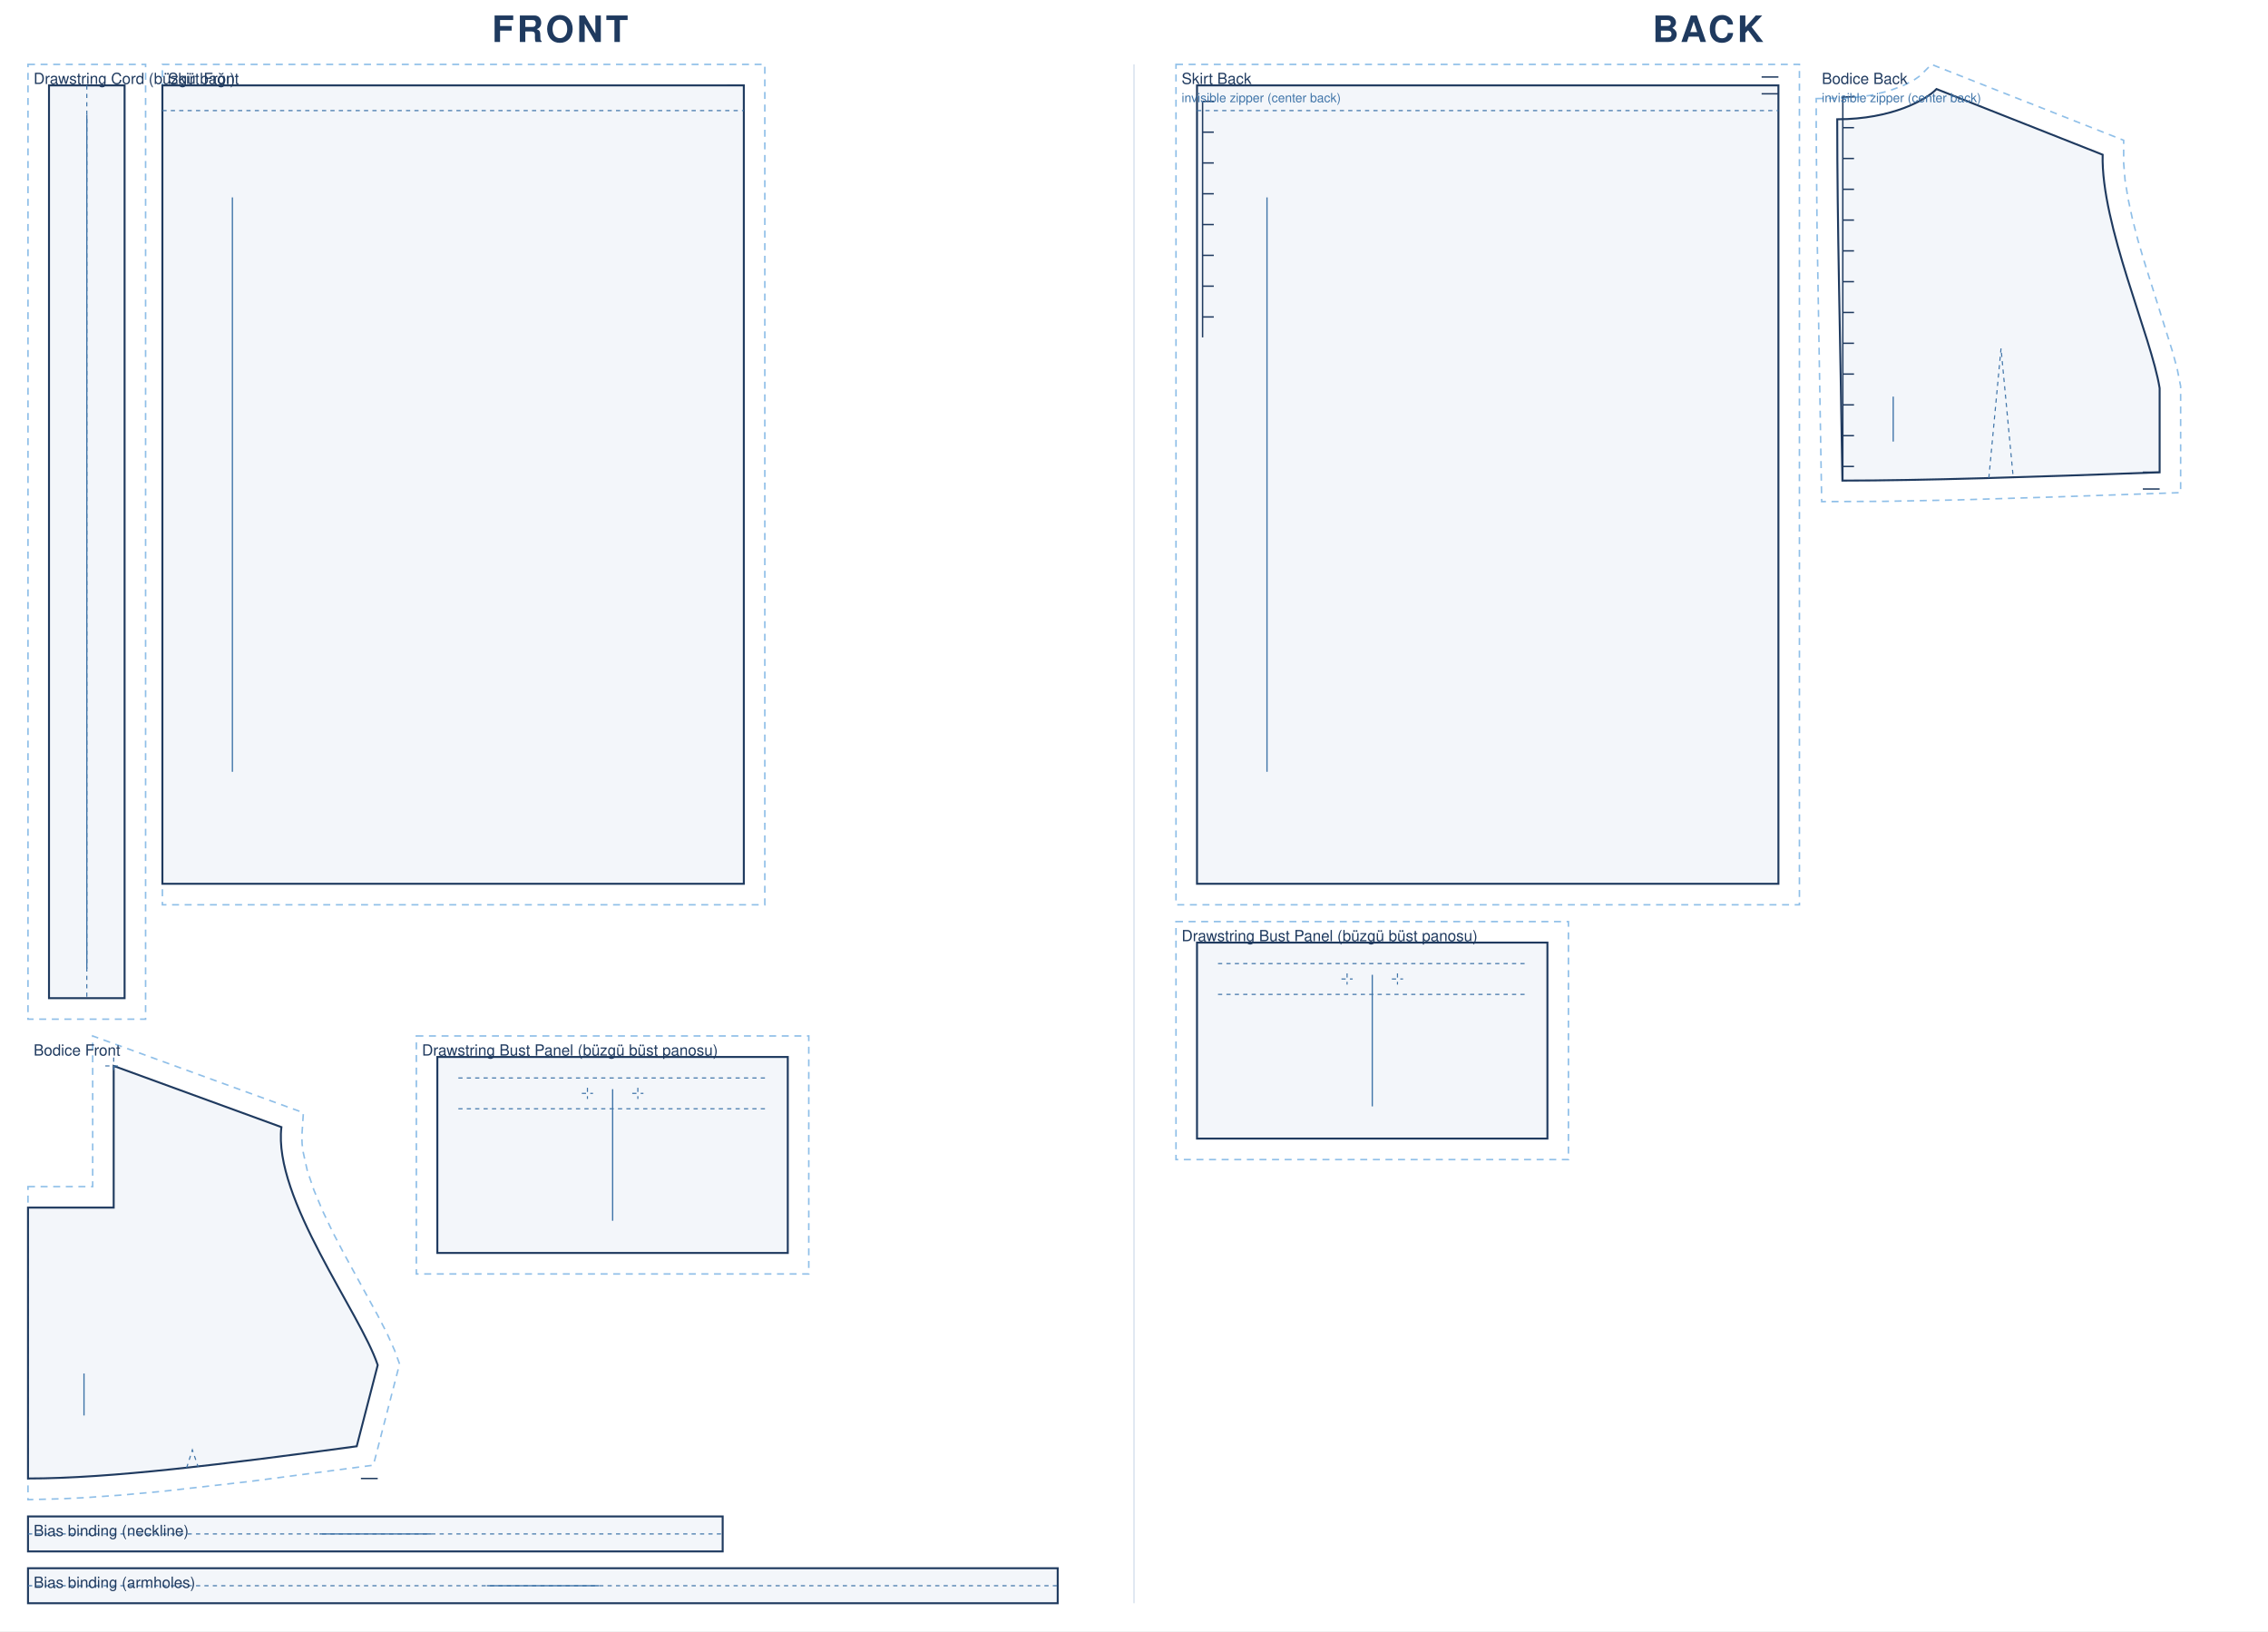
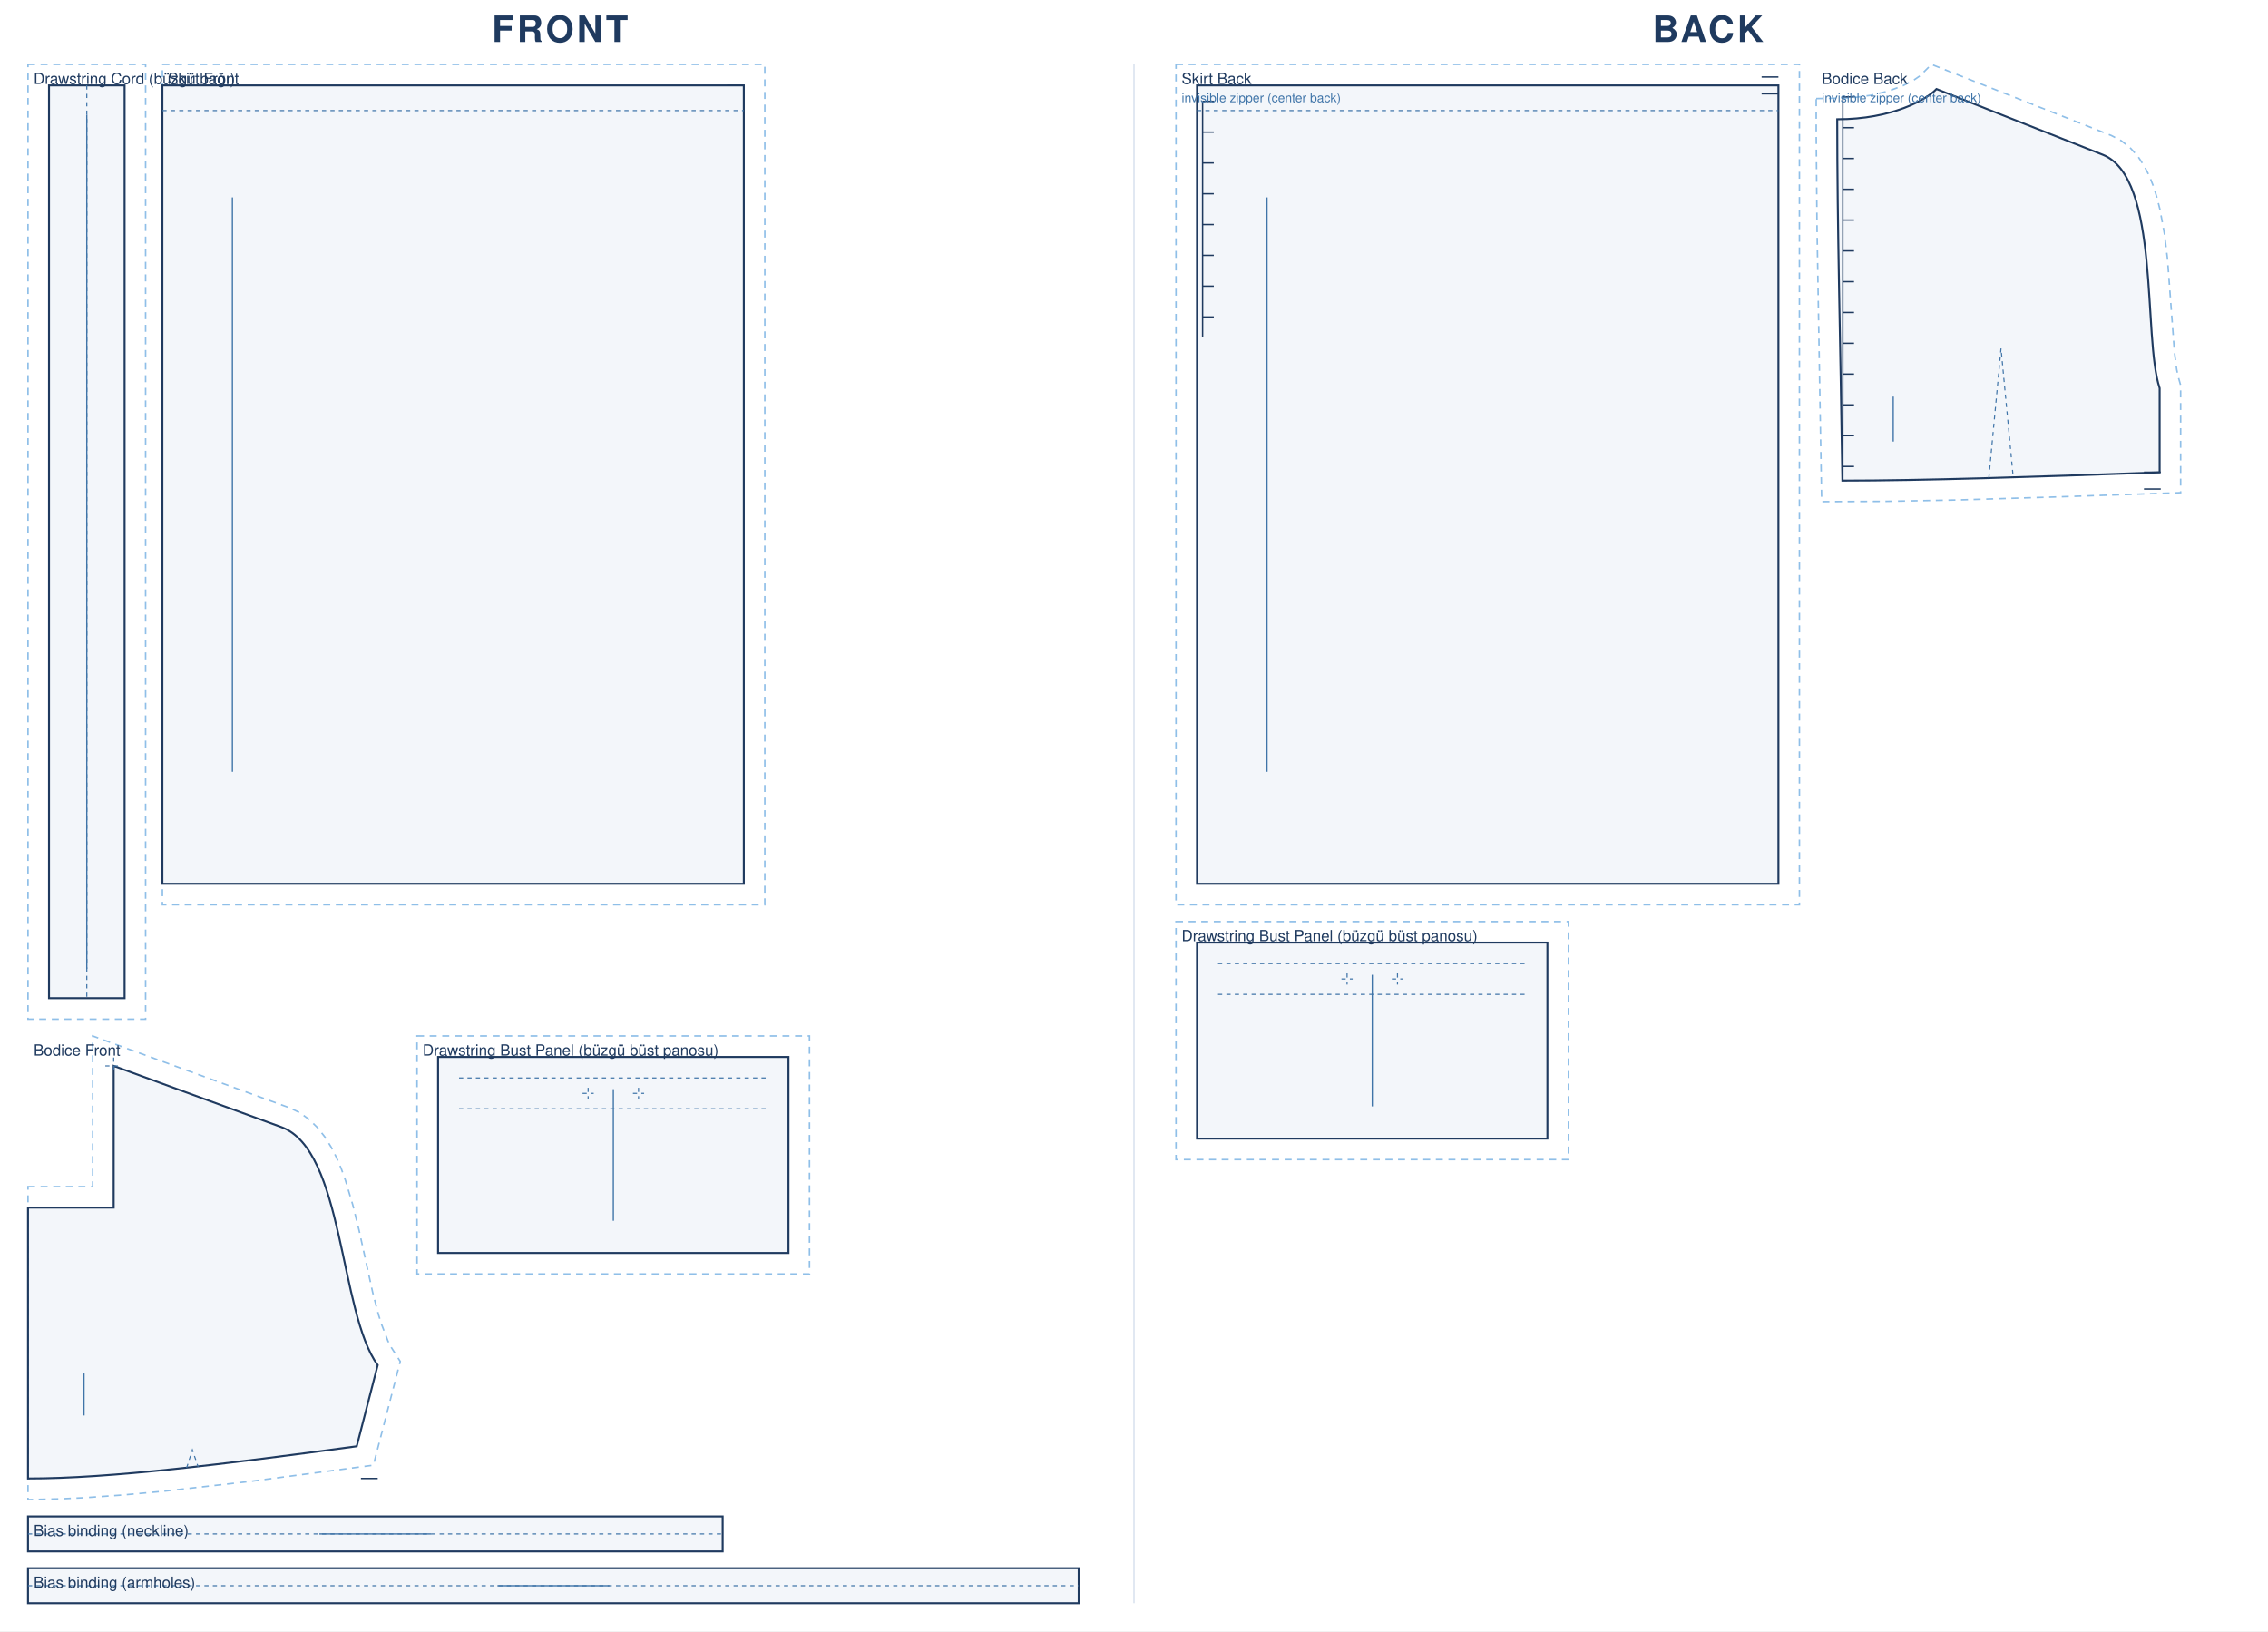
<svg xmlns="http://www.w3.org/2000/svg" viewBox="0 0 1620.0 1165.2" width="100%" role="img">
  <rect width="1620.0" height="1165.2" fill="#fff" />
  <text x="400.0" y="30" text-anchor="middle" font-family="Helvetica,Arial,sans-serif" font-size="26" font-weight="600" letter-spacing="2" fill="#1f3a5f">FRONT</text>
  <g transform="translate(20 46)">
    <path transform="translate(15.0 15.0)" d="M -15.0 -15.0 L 69.0 -15.0 L 69.0 667.0 L -15.0 667.0 Z" fill="none" stroke="#8fbfe8" stroke-width="1.1" stroke-dasharray="5 4" />
    <path transform="translate(15.0 15.0)" d="M 0.0 0.0 L 54.0 0.0 L 54.0 652.0 L 0.0 652.0 Z" fill="rgba(63,116,168,.06)" stroke="#1f3a5f" stroke-width="1.4" />
    <path transform="translate(15.0 15.0)" d="M 27.0 0.0 L 27.0 652.0" fill="none" stroke="#3f74a8" stroke-width="0.8" stroke-dasharray="3 3" />
    <line transform="translate(15.0 15.0)" x1="27.0" y1="21.0" x2="27.0" y2="631.0" stroke="#3f74a8" stroke-width="0.9" />
    <text transform="translate(15.0 15.0)" x="-11.0" y="-1.0" font-family="Helvetica,Arial,sans-serif" font-size="11" fill="#1f3a5f">Drawstring Cord (büzgü bağı)</text>
    <path transform="translate(96.0 15.0)" d="M 0.0 -15.0 L 430.3 -15.0 L 430.3 585.3 L 0.0 585.3 Z" fill="none" stroke="#8fbfe8" stroke-width="1.1" stroke-dasharray="5 4" />
    <path transform="translate(96.0 15.0)" d="M 0.0 0.0 L 415.3 0.0 L 415.3 570.3 L 0.0 570.3 Z" fill="rgba(63,116,168,.06)" stroke="#1f3a5f" stroke-width="1.4" />
    <path transform="translate(96.0 15.0)" d="M 0.0 18.0 L 415.3 18.0" fill="none" stroke="#3f74a8" stroke-width="0.8" stroke-dasharray="3 3" />
    <path transform="translate(96.0 15.0)" d="M 415.3 0.0 L 403.3 0.0" fill="none" stroke="#1f3a5f" stroke-width="1.0" />
    <line transform="translate(96.0 15.0)" x1="50.0" y1="80.0" x2="50.0" y2="490.3" stroke="#3f74a8" stroke-width="0.9" />
    <text transform="translate(96.0 15.0)" x="4.0" y="-1.0" font-family="Helvetica,Arial,sans-serif" font-size="11" fill="#1f3a5f">Skirt Front</text>
-     <path transform="translate(0.0 715.4)" d="M 0.0 86.2 L 46.2 86.2 L 46.2 -21.4 L 196.7 33.4 L 195.6 50.4 L 195.8 55.8 L 196.6 61.8 L 199.5 74.8 L 204.3 88.9 L 210.6 103.9 L 217.9 119.2 L 225.9 134.5 L 249.8 178.2 L 256.5 191.2 L 261.9 203.3 L 265.4 212.9 L 246.7 285.2 L 157.7 296.9 L 95.9 303.9 L 67.3 306.5 L 40.5 308.4 L 23.7 309.2 L 0.0 309.8 L 0.0 108.5 Z" fill="none" stroke="#8fbfe8" stroke-width="1.1" stroke-dasharray="5 4" />
-     <path transform="translate(0.0 715.4)" d="M 0.0 101.2 L 61.2 101.2 L 61.2 0.0 L 181.0 43.7 C 175.0 94.7 237.4 176.3 249.8 213.7 L 234.8 271.7 C 140.8 284.4 58.7 294.7 0.0 294.7 C 0.0 217.3 0.0 159.3 0.0 101.2 Z" fill="rgba(63,116,168,.06)" stroke="#1f3a5f" stroke-width="1.4" />
+     <path transform="translate(0.0 715.4)" d="M 0.0 86.2 L 46.2 86.2 L 46.2 -21.4 L 186.8 29.9 L 194.0 33.3 L 200.9 38.3 L 206.9 44.2 L 212.1 50.8 L 216.5 57.9 L 220.4 65.5 L 223.8 73.5 L 226.8 81.9 L 232.0 99.3 L 236.5 117.5 L 246.2 161.8 L 250.3 177.5 L 252.5 184.5 L 257.1 196.5 L 259.5 201.1 L 265.9 211.1 L 246.7 285.2 L 157.7 296.9 L 95.9 303.9 L 67.3 306.5 L 40.5 308.4 L 23.7 309.2 L 0.0 309.8 L 0.0 108.5 Z" fill="none" stroke="#8fbfe8" stroke-width="1.1" stroke-dasharray="5 4" />
+     <path transform="translate(0.0 715.4)" d="M 0.0 101.2 L 61.2 101.2 L 61.2 0.0 L 181.0 43.7 C 225.8 60.0 222.3 176.3 249.8 213.7 L 234.8 271.7 C 140.8 284.4 58.7 294.7 0.0 294.7 C 0.0 217.3 0.0 159.3 0.0 101.2 Z" fill="rgba(63,116,168,.06)" stroke="#1f3a5f" stroke-width="1.4" />
    <path transform="translate(0.0 715.4)" d="M 113.3 287.1 L 117.4 274.3 L 121.5 286.3 M 55.2 0.0 L 67.2 0.0 M 61.2 -6.0 L 61.2 6.0" fill="none" stroke="#3f74a8" stroke-width="0.8" stroke-dasharray="3 3" />
    <path transform="translate(0.0 715.4)" d="M 249.8 294.7 L 237.8 294.7" fill="none" stroke="#1f3a5f" stroke-width="1.0" />
    <line transform="translate(0.0 715.4)" x1="40.0" y1="219.7" x2="40.0" y2="249.7" stroke="#3f74a8" stroke-width="0.9" />
    <text transform="translate(0.0 715.4)" x="4.0" y="-7.4" font-family="Helvetica,Arial,sans-serif" font-size="11" fill="#1f3a5f">Bodice Front</text>
-     <path transform="translate(292.4 709.0)" d="M -15.0 -15.0 L 265.3 -15.0 L 265.3 155.0 L -15.0 155.0 Z" fill="none" stroke="#8fbfe8" stroke-width="1.1" stroke-dasharray="5 4" />
-     <path transform="translate(292.4 709.0)" d="M 0.0 0.0 L 250.3 0.0 L 250.3 140.0 L 0.0 140.0 Z" fill="rgba(63,116,168,.06)" stroke="#1f3a5f" stroke-width="1.4" />
-     <path transform="translate(292.4 709.0)" d="M 15.0 15.0 L 235.3 15.0 M 15.0 37.0 L 235.3 37.0 M 103.2 26.0 L 111.2 26.0 M 107.2 22.0 L 107.2 30.0 M 139.2 26.0 L 147.2 26.0 M 143.2 22.0 L 143.2 30.0" fill="none" stroke="#3f74a8" stroke-width="0.8" stroke-dasharray="3 3" />
-     <line transform="translate(292.4 709.0)" x1="125.2" y1="23.0" x2="125.2" y2="117.0" stroke="#3f74a8" stroke-width="0.9" />
-     <text transform="translate(292.4 709.0)" x="-11.0" y="-1.0" font-family="Helvetica,Arial,sans-serif" font-size="11" fill="#1f3a5f">Drawstring Bust Panel (büzgü büst panosu)</text>
+     <path transform="translate(292.9 709.0)" d="M -15.0 -15.0 L 265.3 -15.0 L 265.3 155.0 L -15.0 155.0 Z" fill="none" stroke="#8fbfe8" stroke-width="1.1" stroke-dasharray="5 4" />
+     <path transform="translate(292.9 709.0)" d="M 0.0 0.0 L 250.3 0.0 L 250.3 140.0 L 0.0 140.0 Z" fill="rgba(63,116,168,.06)" stroke="#1f3a5f" stroke-width="1.4" />
+     <path transform="translate(292.9 709.0)" d="M 15.0 15.0 L 235.3 15.0 M 15.0 37.0 L 235.3 37.0 M 103.2 26.0 L 111.2 26.0 M 107.2 22.0 L 107.2 30.0 M 139.2 26.0 L 147.2 26.0 M 143.2 22.0 L 143.2 30.0" fill="none" stroke="#3f74a8" stroke-width="0.8" stroke-dasharray="3 3" />
+     <line transform="translate(292.9 709.0)" x1="125.2" y1="23.0" x2="125.2" y2="117.0" stroke="#3f74a8" stroke-width="0.9" />
+     <text transform="translate(292.9 709.0)" x="-11.0" y="-1.0" font-family="Helvetica,Arial,sans-serif" font-size="11" fill="#1f3a5f">Drawstring Bust Panel (büzgü büst panosu)</text>
    <path transform="translate(0.0 1037.2)" d="M 0.0 0.0 L 496.2 0.0 L 496.2 25.0 L 0.0 25.0 Z" fill="rgba(63,116,168,.06)" stroke="#1f3a5f" stroke-width="1.4" />
    <path transform="translate(0.0 1037.2)" d="M 0.0 12.5 L 496.2 12.5" fill="none" stroke="#3f74a8" stroke-width="0.8" stroke-dasharray="3 3" />
    <line transform="translate(0.0 1037.2)" x1="208.1" y1="12.5" x2="288.1" y2="12.5" stroke="#3f74a8" stroke-width="0.9" />
    <text transform="translate(0.0 1037.2)" x="4.0" y="14.0" font-family="Helvetica,Arial,sans-serif" font-size="11" fill="#1f3a5f">Bias binding (neckline)</text>
-     <path transform="translate(0.0 1074.2)" d="M 0.0 0.0 L 735.5 0.0 L 735.5 25.0 L 0.0 25.0 Z" fill="rgba(63,116,168,.06)" stroke="#1f3a5f" stroke-width="1.4" />
-     <path transform="translate(0.0 1074.2)" d="M 0.0 12.5 L 735.5 12.5" fill="none" stroke="#3f74a8" stroke-width="0.8" stroke-dasharray="3 3" />
-     <line transform="translate(0.0 1074.2)" x1="327.8" y1="12.5" x2="407.8" y2="12.5" stroke="#3f74a8" stroke-width="0.9" />
+     <path transform="translate(0.0 1074.2)" d="M 0.0 0.0 L 750.5 0.0 L 750.5 25.0 L 0.0 25.0 Z" fill="rgba(63,116,168,.06)" stroke="#1f3a5f" stroke-width="1.4" />
+     <path transform="translate(0.0 1074.2)" d="M 0.0 12.5 L 750.5 12.5" fill="none" stroke="#3f74a8" stroke-width="0.8" stroke-dasharray="3 3" />
+     <line transform="translate(0.0 1074.2)" x1="335.3" y1="12.5" x2="415.3" y2="12.5" stroke="#3f74a8" stroke-width="0.9" />
    <text transform="translate(0.0 1074.2)" x="4.0" y="14.0" font-family="Helvetica,Arial,sans-serif" font-size="11" fill="#1f3a5f">Bias binding (armholes)</text>
  </g>
  <text x="1220.0" y="30" text-anchor="middle" font-family="Helvetica,Arial,sans-serif" font-size="26" font-weight="600" letter-spacing="2" fill="#1f3a5f">BACK</text>
  <g transform="translate(840 46)">
    <path transform="translate(15.0 15.0)" d="M -15.0 -15.0 L 430.3 -15.0 L 430.3 585.3 L -15.0 585.3 Z" fill="none" stroke="#8fbfe8" stroke-width="1.1" stroke-dasharray="5 4" />
    <path transform="translate(15.0 15.0)" d="M 0.0 0.0 L 415.3 0.0 L 415.3 570.3 L 0.0 570.3 Z" fill="rgba(63,116,168,.06)" stroke="#1f3a5f" stroke-width="1.4" />
    <path transform="translate(15.0 15.0)" d="M 0.0 18.0 L 415.3 18.0" fill="none" stroke="#3f74a8" stroke-width="0.8" stroke-dasharray="3 3" />
    <path transform="translate(15.0 15.0)" d="M 415.3 -6.0 L 403.3 -6.0 M 415.3 6.0 L 403.3 6.0 M 4.0 11.4 L 4.0 180.0 M 4.0 11.4 L 12.0 11.4 M 4.0 33.4 L 12.0 33.4 M 4.0 55.4 L 12.0 55.4 M 4.0 77.4 L 12.0 77.4 M 4.0 99.4 L 12.0 99.4 M 4.0 121.4 L 12.0 121.4 M 4.0 143.4 L 12.0 143.4 M 4.0 165.4 L 12.0 165.4" fill="none" stroke="#1f3a5f" stroke-width="1.0" />
    <line transform="translate(15.0 15.0)" x1="50.0" y1="80.0" x2="50.0" y2="490.3" stroke="#3f74a8" stroke-width="0.9" />
    <text transform="translate(15.0 15.0)" x="-11.0" y="-1.0" font-family="Helvetica,Arial,sans-serif" font-size="11" fill="#1f3a5f">Skirt Back</text>
    <text transform="translate(15.0 15.0)" x="-11.0" y="12.0" font-family="Helvetica,Arial,sans-serif" font-size="9" fill="#3f74a8">invisible zipper (center back)</text>
-     <path transform="translate(472.3 17.6)" d="M -15.0 6.8 L 4.4 6.5 L 12.6 6.0 L 23.9 4.5 L 36.7 1.4 L 47.0 -2.4 L 54.6 -6.3 L 59.1 -9.4 L 67.3 -17.6 L 204.6 36.6 L 204.6 52.8 L 205.6 65.1 L 207.8 78.6 L 210.9 93.0 L 214.8 108.0 L 219.3 123.2 L 239.6 187.9 L 242.9 200.2 L 245.3 212.3 L 245.3 288.3 L 154.7 291.4 L 85.9 293.5 L 34.1 294.5 L -11.1 294.7 L -14.4 100.2 L -15.0 31.3 Z" fill="none" stroke="#8fbfe8" stroke-width="1.1" stroke-dasharray="5 4" />
-     <path transform="translate(472.3 17.6)" d="M 0.0 21.6 C 39.0 21.6 63.8 7.6 70.9 0.0 L 189.6 46.9 C 188.3 96.9 224.5 177.0 230.3 213.7 L 230.3 273.8 C 139.7 277.1 60.4 279.7 3.7 279.7 C 2.2 176.5 0.0 99.0 0.0 21.6 Z" fill="rgba(63,116,168,.06)" stroke="#1f3a5f" stroke-width="1.4" />
+     <path transform="translate(472.3 17.6)" d="M -15.0 6.8 L 4.4 6.5 L 12.6 6.0 L 23.9 4.5 L 36.7 1.4 L 47.0 -2.4 L 54.6 -6.3 L 59.1 -9.4 L 67.3 -17.6 L 195.8 33.2 L 202.7 36.8 L 209.2 41.9 L 214.7 48.0 L 219.2 54.8 L 222.9 62.0 L 225.9 69.6 L 228.4 77.6 L 230.5 85.9 L 233.7 103.2 L 235.9 121.2 L 240.9 188.2 L 242.5 200.4 L 243.5 205.2 L 245.3 211.6 L 245.3 288.3 L 154.7 291.4 L 85.9 293.5 L 34.1 294.5 L -11.1 294.7 L -14.4 100.2 L -15.0 31.3 Z" fill="none" stroke="#8fbfe8" stroke-width="1.1" stroke-dasharray="5 4" />
+     <path transform="translate(472.3 17.6)" d="M 0.0 21.6 C 39.0 21.6 63.8 7.6 70.9 0.0 L 189.6 46.9 C 231.1 63.3 218.1 177.0 230.3 213.7 L 230.3 273.8 C 139.7 277.1 60.4 279.7 3.7 279.7 C 2.2 176.5 0.0 99.0 0.0 21.6 Z" fill="rgba(63,116,168,.06)" stroke="#1f3a5f" stroke-width="1.4" />
    <path transform="translate(472.3 17.6)" d="M 108.3 277.8 L 117.0 185.3 L 125.7 277.3" fill="none" stroke="#3f74a8" stroke-width="0.8" stroke-dasharray="3 3" />
-     <path transform="translate(472.3 17.6)" d="M 230.3 273.7 L 218.3 273.7 M 230.3 285.7 L 218.3 285.7 M 4.0 5.6 L 4.0 279.7 M 4.0 5.6 L 12.0 5.6 M 4.0 27.6 L 12.0 27.6 M 4.0 49.6 L 12.0 49.6 M 4.0 71.6 L 12.0 71.6 M 4.0 93.6 L 12.0 93.6 M 4.0 115.6 L 12.0 115.6 M 4.0 137.6 L 12.0 137.6 M 4.0 159.6 L 12.0 159.6 M 4.0 181.6 L 12.0 181.6 M 4.0 203.6 L 12.0 203.6 M 4.0 225.6 L 12.0 225.6 M 4.0 247.6 L 12.0 247.6 M 4.0 269.6 L 12.0 269.6" fill="none" stroke="#1f3a5f" stroke-width="1.0" />
+     <path transform="translate(472.3 17.6)" d="M 231.1 273.7 L 219.1 273.7 M 231.1 285.7 L 219.1 285.7 M 4.0 5.6 L 4.0 279.7 M 4.0 5.6 L 12.0 5.6 M 4.0 27.6 L 12.0 27.6 M 4.0 49.6 L 12.0 49.6 M 4.0 71.6 L 12.0 71.6 M 4.0 93.6 L 12.0 93.6 M 4.0 115.6 L 12.0 115.6 M 4.0 137.6 L 12.0 137.6 M 4.0 159.6 L 12.0 159.6 M 4.0 181.6 L 12.0 181.6 M 4.0 203.6 L 12.0 203.6 M 4.0 225.6 L 12.0 225.6 M 4.0 247.6 L 12.0 247.6 M 4.0 269.6 L 12.0 269.6" fill="none" stroke="#1f3a5f" stroke-width="1.0" />
    <line transform="translate(472.3 17.6)" x1="40.0" y1="219.7" x2="40.0" y2="251.8" stroke="#3f74a8" stroke-width="0.9" />
    <text transform="translate(472.3 17.6)" x="-11.0" y="-3.6" font-family="Helvetica,Arial,sans-serif" font-size="11" fill="#1f3a5f">Bodice Back</text>
    <text transform="translate(472.3 17.6)" x="-11.0" y="9.4" font-family="Helvetica,Arial,sans-serif" font-size="9" fill="#3f74a8">invisible zipper (center back)</text>
    <path transform="translate(15.0 627.3)" d="M -15.0 -15.0 L 265.3 -15.0 L 265.3 155.0 L -15.0 155.0 Z" fill="none" stroke="#8fbfe8" stroke-width="1.1" stroke-dasharray="5 4" />
    <path transform="translate(15.0 627.3)" d="M 0.0 0.0 L 250.3 0.0 L 250.3 140.0 L 0.0 140.0 Z" fill="rgba(63,116,168,.06)" stroke="#1f3a5f" stroke-width="1.4" />
    <path transform="translate(15.0 627.3)" d="M 15.0 15.0 L 235.3 15.0 M 15.0 37.0 L 235.3 37.0 M 103.2 26.0 L 111.2 26.0 M 107.2 22.0 L 107.2 30.0 M 139.2 26.0 L 147.2 26.0 M 143.2 22.0 L 143.2 30.0" fill="none" stroke="#3f74a8" stroke-width="0.8" stroke-dasharray="3 3" />
    <line transform="translate(15.0 627.3)" x1="125.2" y1="23.0" x2="125.2" y2="117.0" stroke="#3f74a8" stroke-width="0.9" />
    <text transform="translate(15.0 627.3)" x="-11.0" y="-1.0" font-family="Helvetica,Arial,sans-serif" font-size="11" fill="#1f3a5f">Drawstring Bust Panel (büzgü büst panosu)</text>
  </g>
  <line x1="810.0" y1="46" x2="810.0" y2="1145.2" stroke="#d8e2ee" stroke-width="1" />
</svg>
